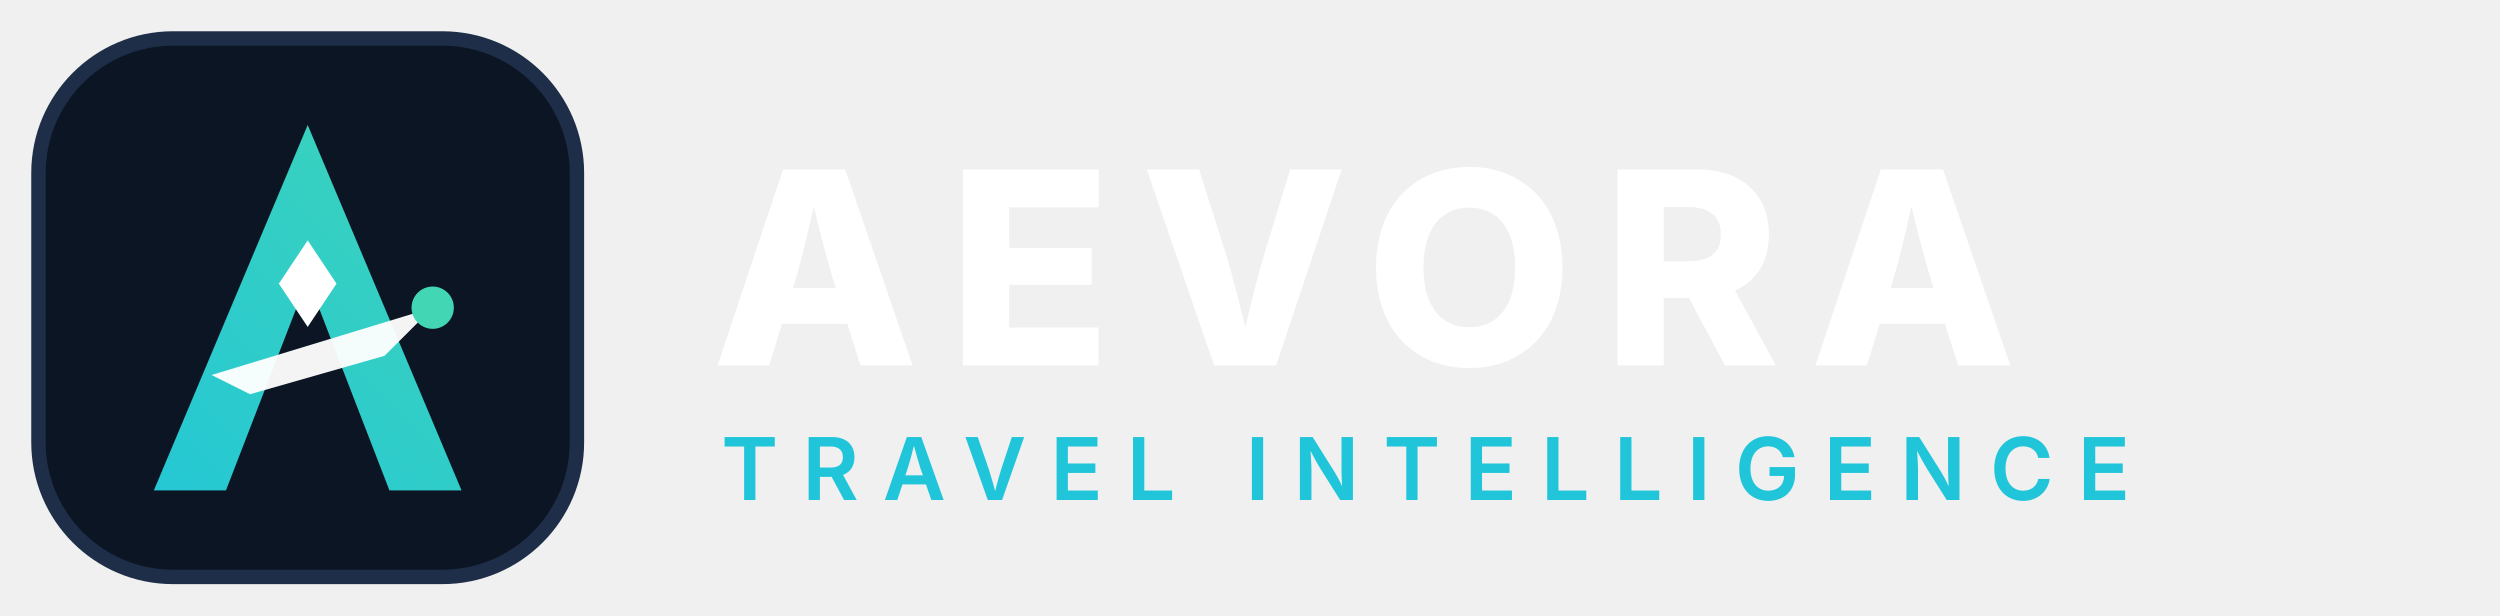
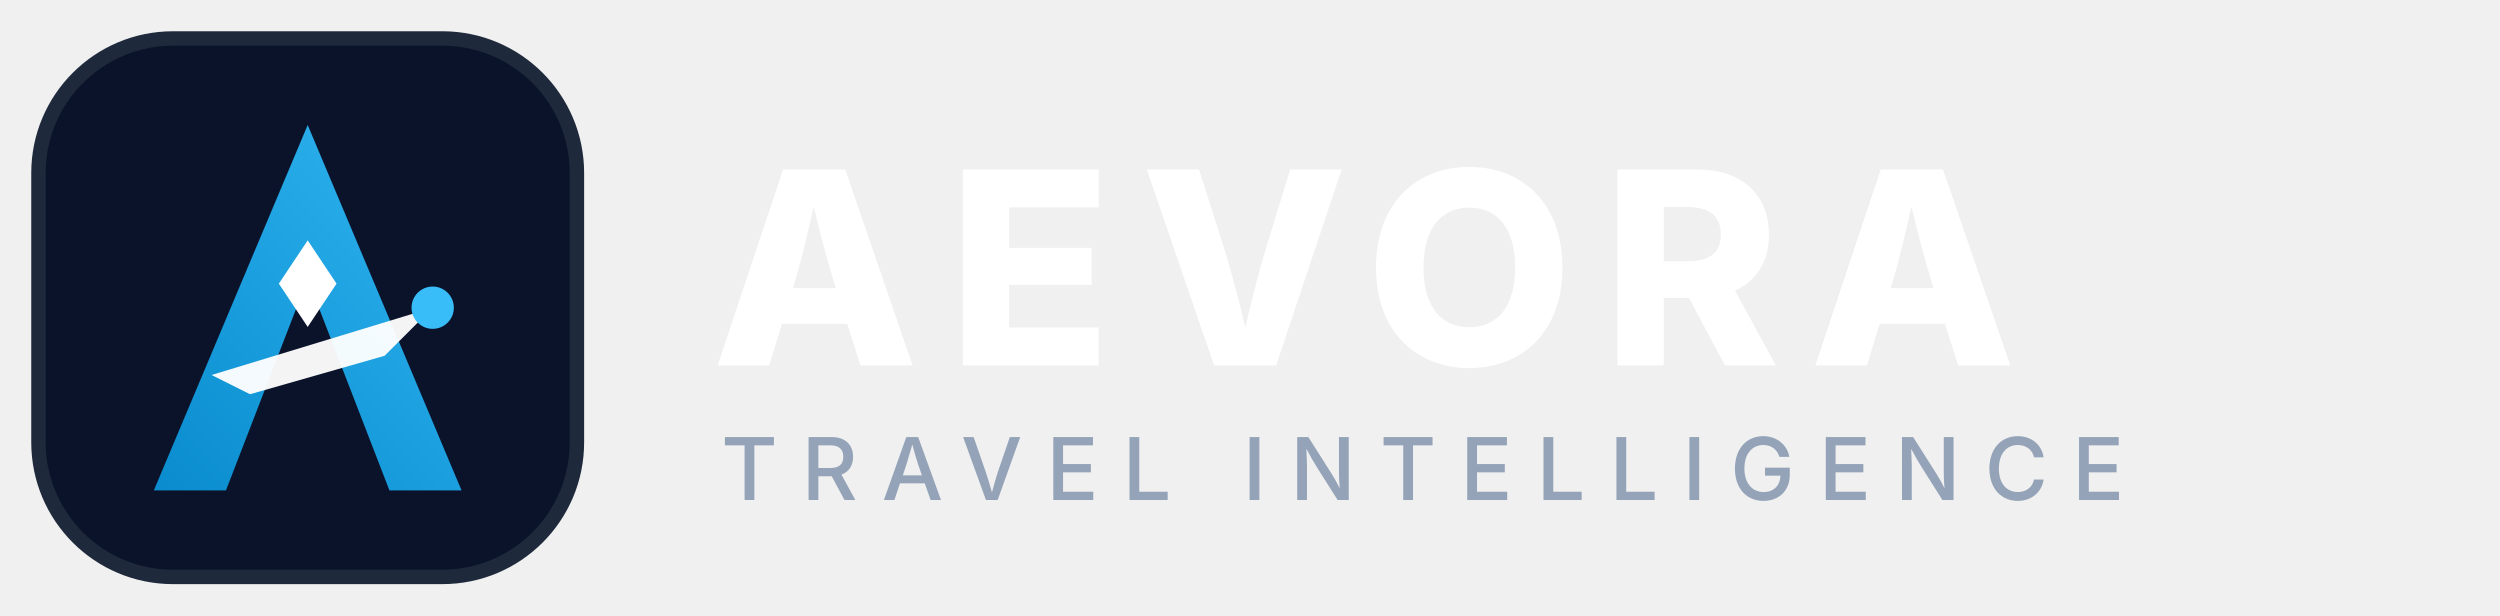
<svg xmlns="http://www.w3.org/2000/svg" viewBox="0 0 260 64" fill="none">
  <defs>
    <linearGradient id="aevora-dark-grad" x1="8" y1="56" x2="56" y2="8" gradientUnits="userSpaceOnUse">
-       <stop offset="0%" stop-color="#20C5D9" />
-       <stop offset="100%" stop-color="#42D6B5" />
+       <stop offset="0%" stop-color="#0284C7" />
+       <stop offset="100%" stop-color="#38BDF8" />
    </linearGradient>
  </defs>
  <g transform="translate(4, 4)">
-     <rect width="56" height="56" rx="14" fill="#0C1523" stroke="#1E2E48" stroke-width="1.5" />
+     <rect width="56" height="56" rx="14" fill="#0B132B" stroke="#1E293B" stroke-width="1.5" />
    <path d="M28 9 L12 47 L19.5 47 L28 25 L36.5 47 L44 47 L28 9 Z" fill="url(#aevora-dark-grad)" />
    <path d="M18 35 L41 28 L36 33 L22 37 Z" fill="#FFFFFF" opacity="0.95" />
    <polygon points="28,21 31,25.5 28,30 25,25.5" fill="#FFFFFF" />
-     <circle cx="41" cy="28" r="2.2" fill="#42D6B5" />
+     <circle cx="41" cy="28" r="2.2" fill="#38BDF8" />
  </g>
  <text x="74" y="38" font-family="'Sora', 'Inter', -apple-system, sans-serif" font-size="28" font-weight="800" letter-spacing="3" fill="#FFFFFF">AEVORA</text>
-   <text x="75" y="52" font-family="'Inter', -apple-system, sans-serif" font-size="9" font-weight="600" letter-spacing="2.5" fill="#20C5D9">TRAVEL INTELLIGENCE</text>
+   <text x="75" y="52" font-family="'Inter', -apple-system, sans-serif" font-size="9" font-weight="500" letter-spacing="2.5" fill="#94A3B8">TRAVEL INTELLIGENCE</text>
</svg>
